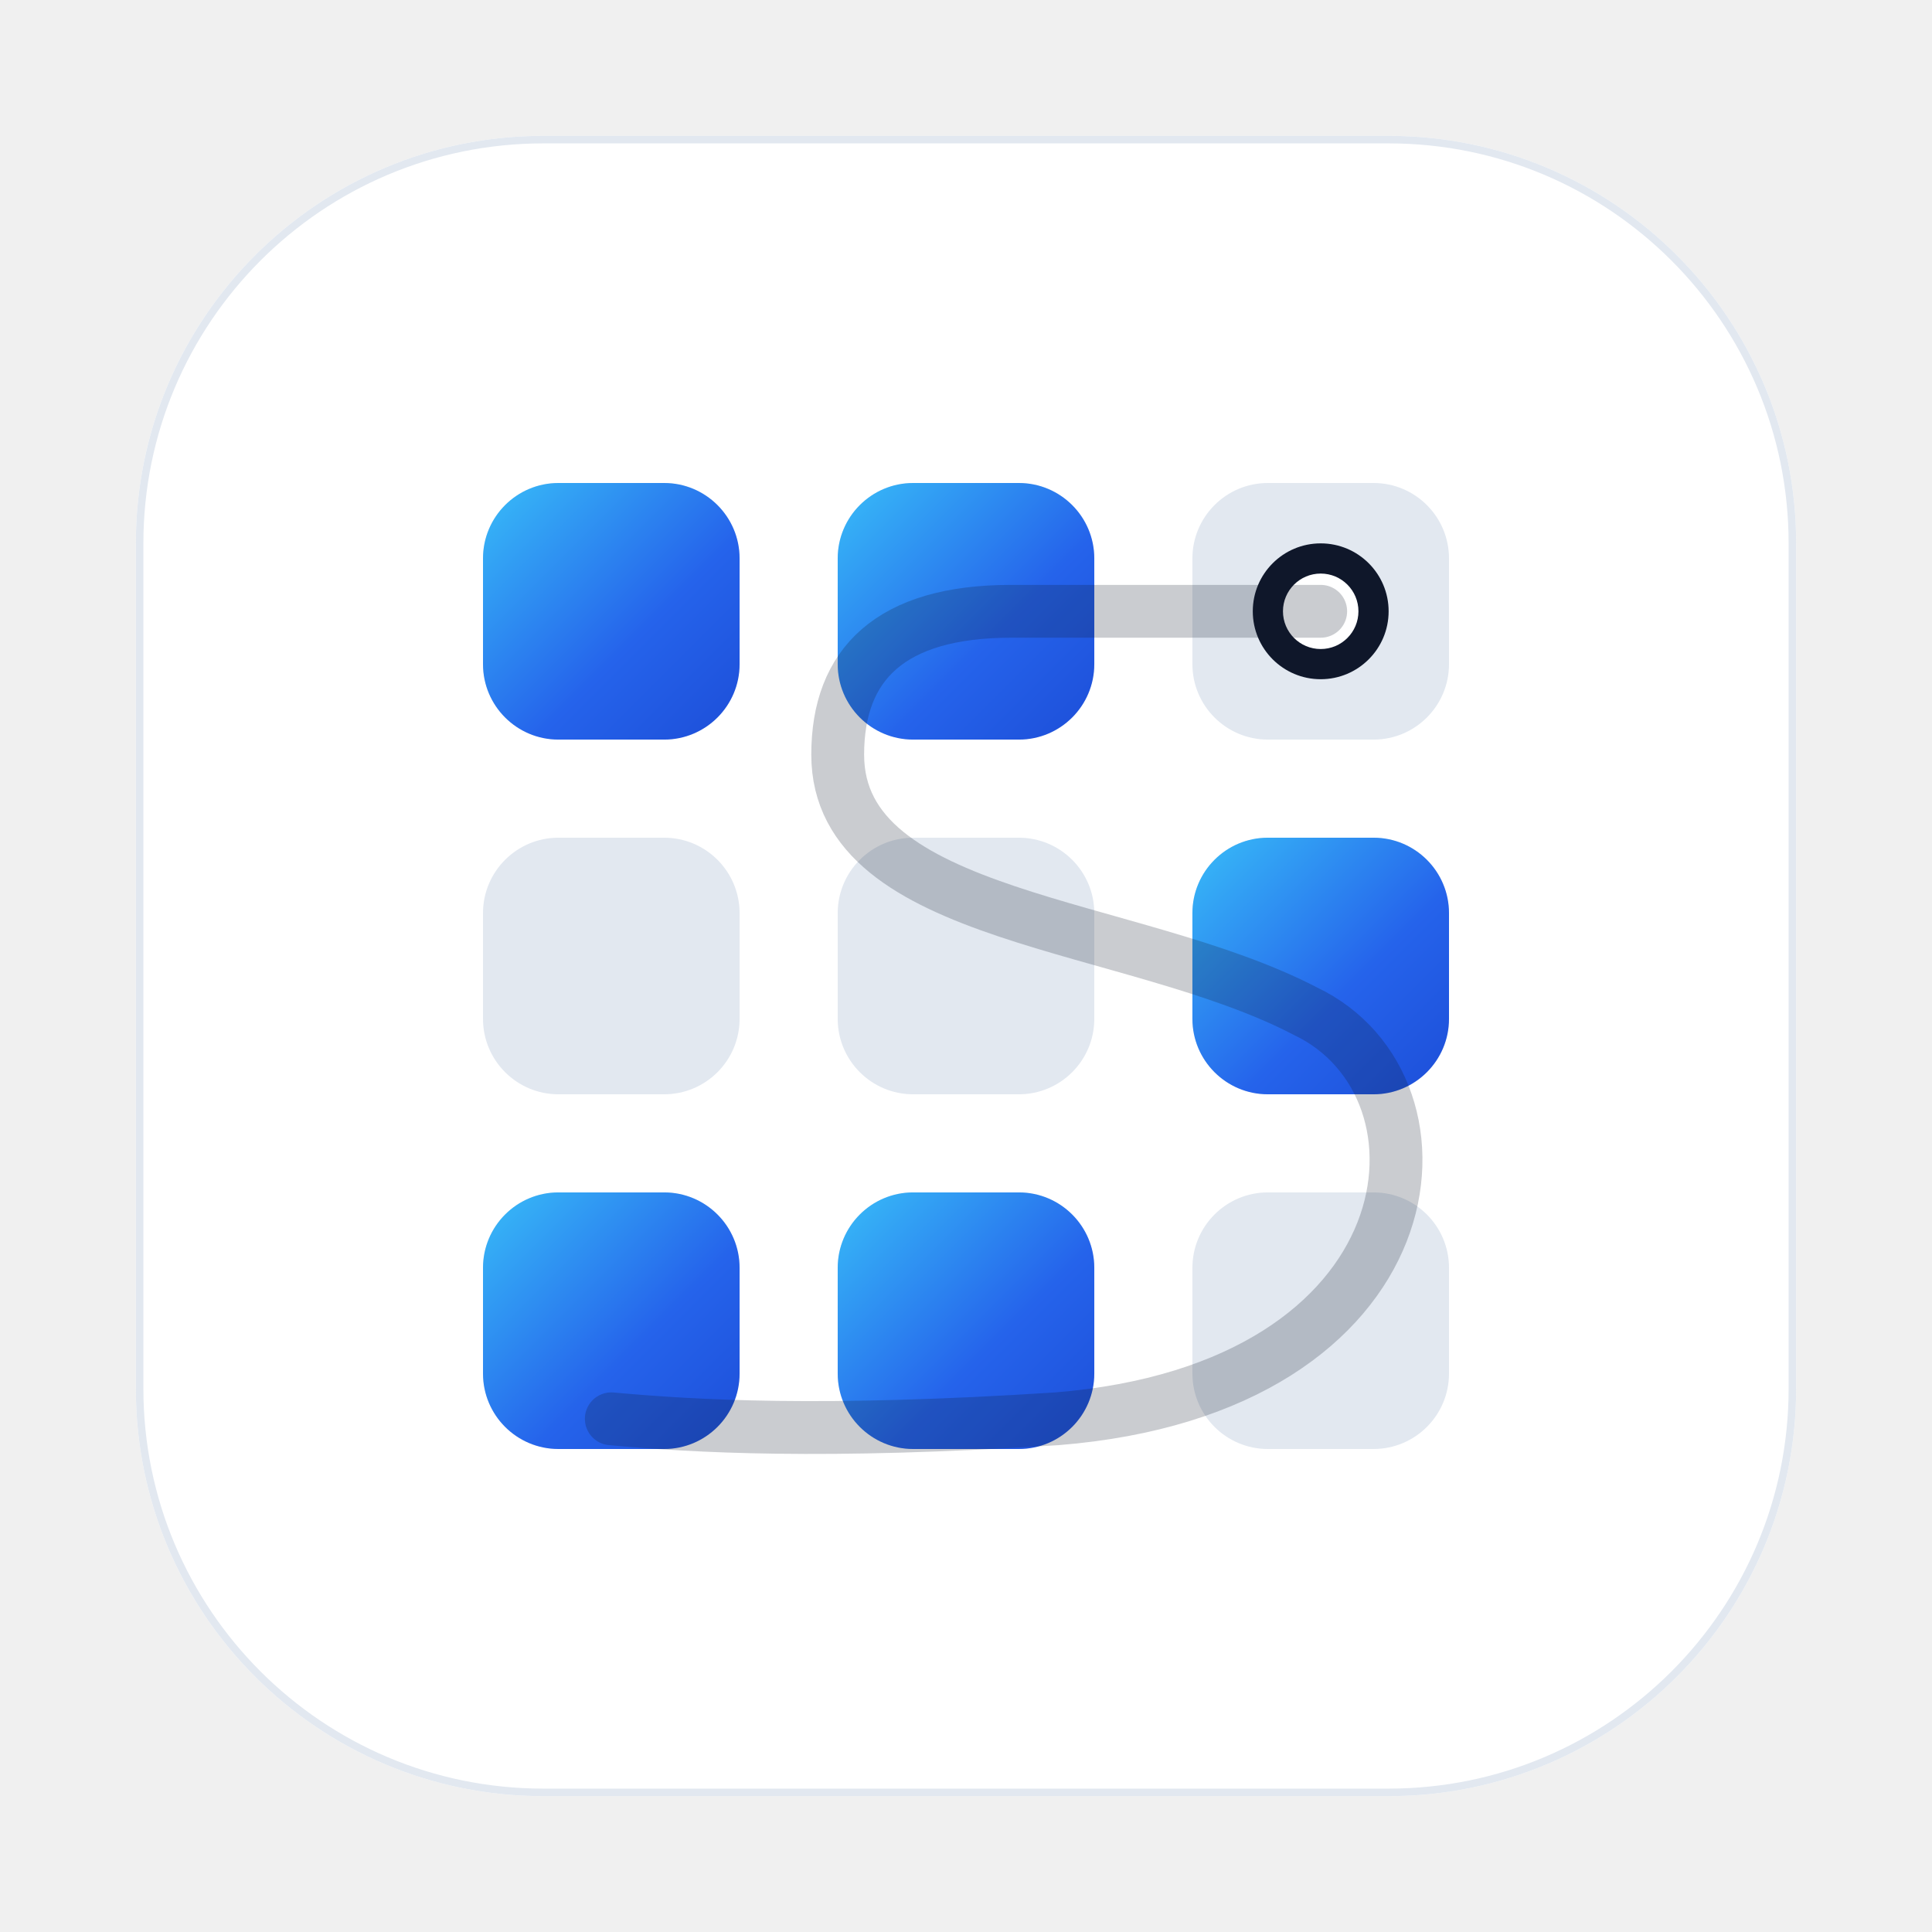
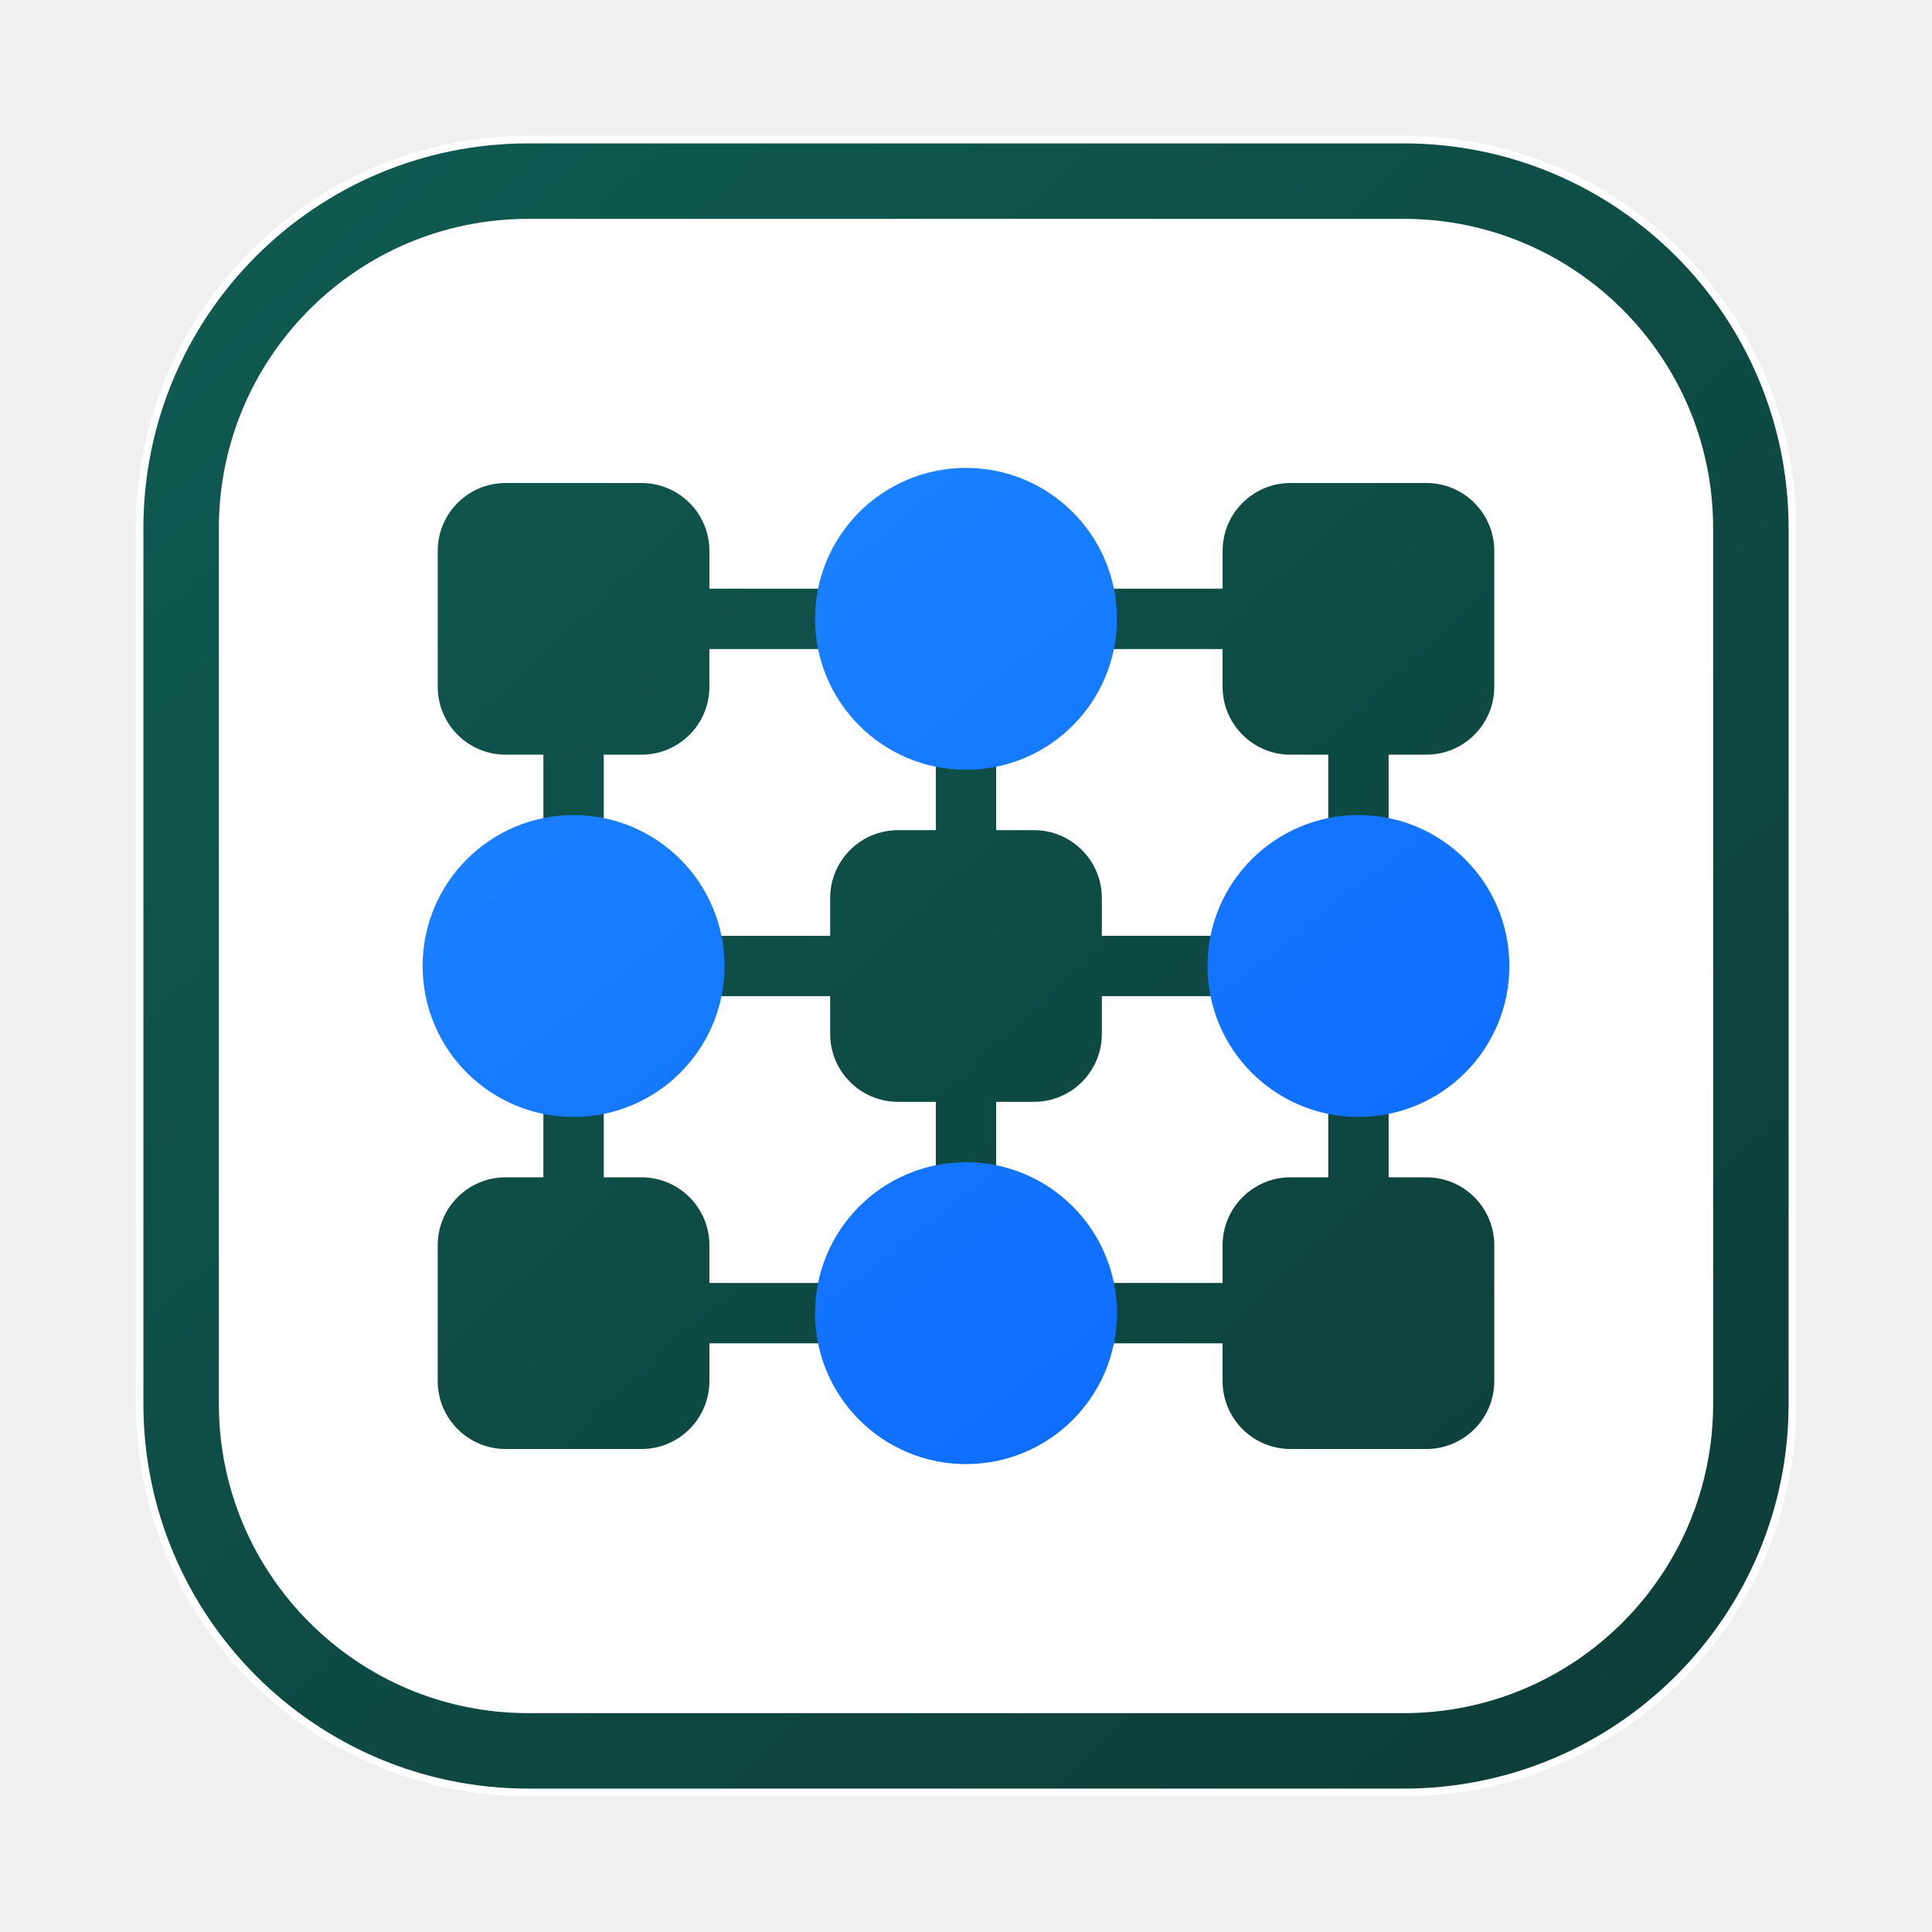
<svg xmlns="http://www.w3.org/2000/svg" width="256" height="256" viewBox="0 0 256 256" fill="none" role="img" aria-label="SmallGrid icon">
  <defs>
-     <linearGradient id="sg-accent" x1="0" y1="0" x2="1" y2="1">
-       <stop offset="0" stop-color="#38BDF8" />
-       <stop offset="0.6" stop-color="#2563EB" />
-       <stop offset="1" stop-color="#1D4ED8" />
+     <linearGradient id="sg-blue" x1="64" y1="44" x2="196" y2="212" gradientUnits="userSpaceOnUse">
+       <stop offset="0" stop-color="#1E88FF" />
+       <stop offset="1" stop-color="#0A66FF" />
+     </linearGradient>
+     <linearGradient id="sg-teal" x1="32" y1="24" x2="224" y2="232" gradientUnits="userSpaceOnUse">
+       <stop offset="0" stop-color="#0F5A52" />
+       <stop offset="1" stop-color="#0E3D39" />
    </linearGradient>
  </defs>
-   <rect x="18" y="18" width="220" height="220" rx="54" fill="#FFFFFF" />
-   <rect x="18.5" y="18.5" width="219" height="219" rx="53.5" stroke="#E2E8F0" />
-   <g transform="translate(64,64)">
-     <g fill="#E2E8F0">
-       <rect x="0" y="0" width="34" height="34" rx="10" />
-       <rect x="47" y="0" width="34" height="34" rx="10" />
-       <rect x="94" y="0" width="34" height="34" rx="10" />
-       <rect x="0" y="47" width="34" height="34" rx="10" />
-       <rect x="47" y="47" width="34" height="34" rx="10" />
-       <rect x="94" y="47" width="34" height="34" rx="10" />
-       <rect x="0" y="94" width="34" height="34" rx="10" />
-       <rect x="47" y="94" width="34" height="34" rx="10" />
-       <rect x="94" y="94" width="34" height="34" rx="10" />
-     </g>
-     <g fill="url(#sg-accent)">
-       <rect x="0" y="0" width="34" height="34" rx="10" />
-       <rect x="47" y="0" width="34" height="34" rx="10" />
-       <rect x="94" y="47" width="34" height="34" rx="10" />
-       <rect x="47" y="94" width="34" height="34" rx="10" />
-       <rect x="0" y="94" width="34" height="34" rx="10" />
-     </g>
-     <circle cx="111" cy="17" r="9" fill="#0F172A" />
-     <circle cx="111" cy="17" r="5" fill="#FFFFFF" />
-     <path d="M111 17              C 94 17, 80 17, 70 17              C 54 17, 47 24, 47 36              C 47 58, 86 58, 109 70              C 130 80, 126 120, 76 124              C 45 126, 28 125, 17 124" stroke="#0F172A" stroke-opacity="0.22" stroke-width="7" fill="none" stroke-linecap="round" />
+   <rect x="18" y="18" width="220" height="220" rx="52" fill="#FFFFFF" />
+   <rect x="24" y="24" width="208" height="208" rx="46" stroke="url(#sg-teal)" stroke-width="10" />
+   <g stroke="url(#sg-teal)" stroke-width="8" stroke-linecap="round">
+     <path d="M76 82H128H180" />
+     <path d="M76 128H128H180" />
+     <path d="M76 174H128H180" />
+     <path d="M76 82V128V174" />
+     <path d="M128 82V128V174" />
+     <path d="M180 82V128V174" />
+   </g>
+   <g fill="url(#sg-teal)">
+     <rect x="58" y="64" width="36" height="36" rx="9" />
+     <rect x="162" y="64" width="36" height="36" rx="9" />
+     <rect x="110" y="110" width="36" height="36" rx="9" />
+     <rect x="58" y="156" width="36" height="36" rx="9" />
+     <rect x="162" y="156" width="36" height="36" rx="9" />
+   </g>
+   <g fill="url(#sg-blue)">
+     <circle cx="128" cy="82" r="20" />
+     <circle cx="76" cy="128" r="20" />
+     <circle cx="180" cy="128" r="20" />
+     <circle cx="128" cy="174" r="20" />
  </g>
</svg>
